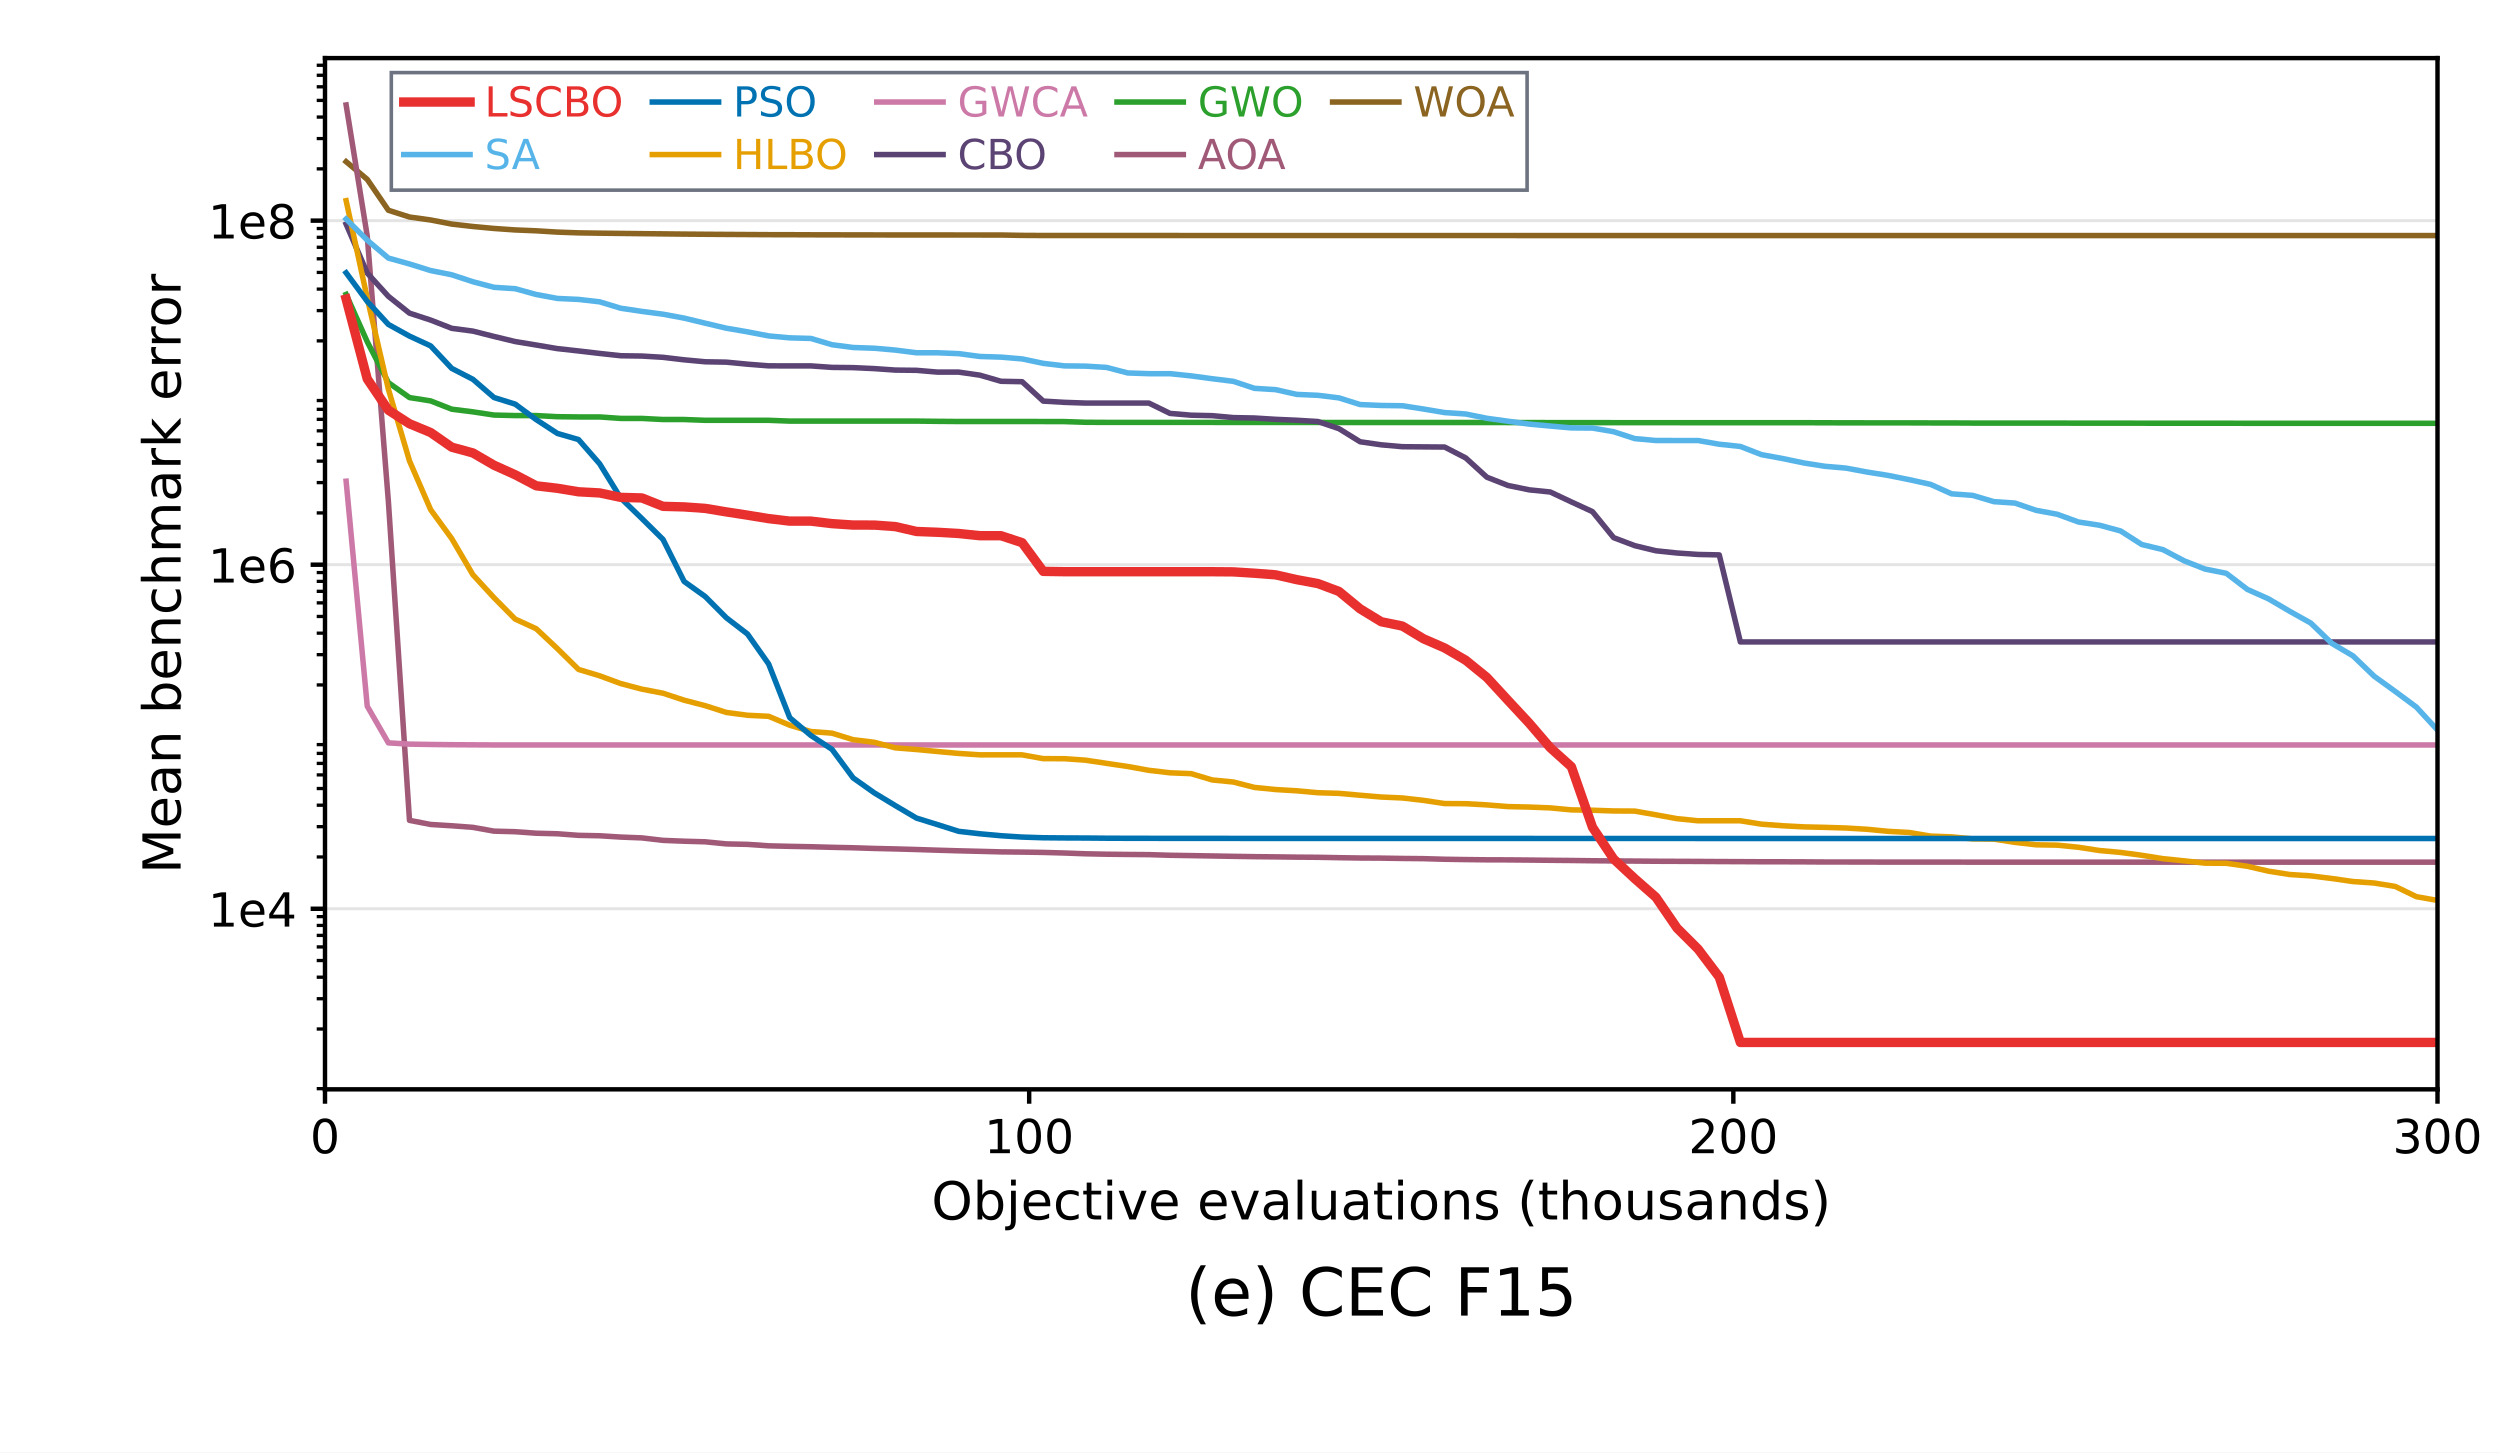
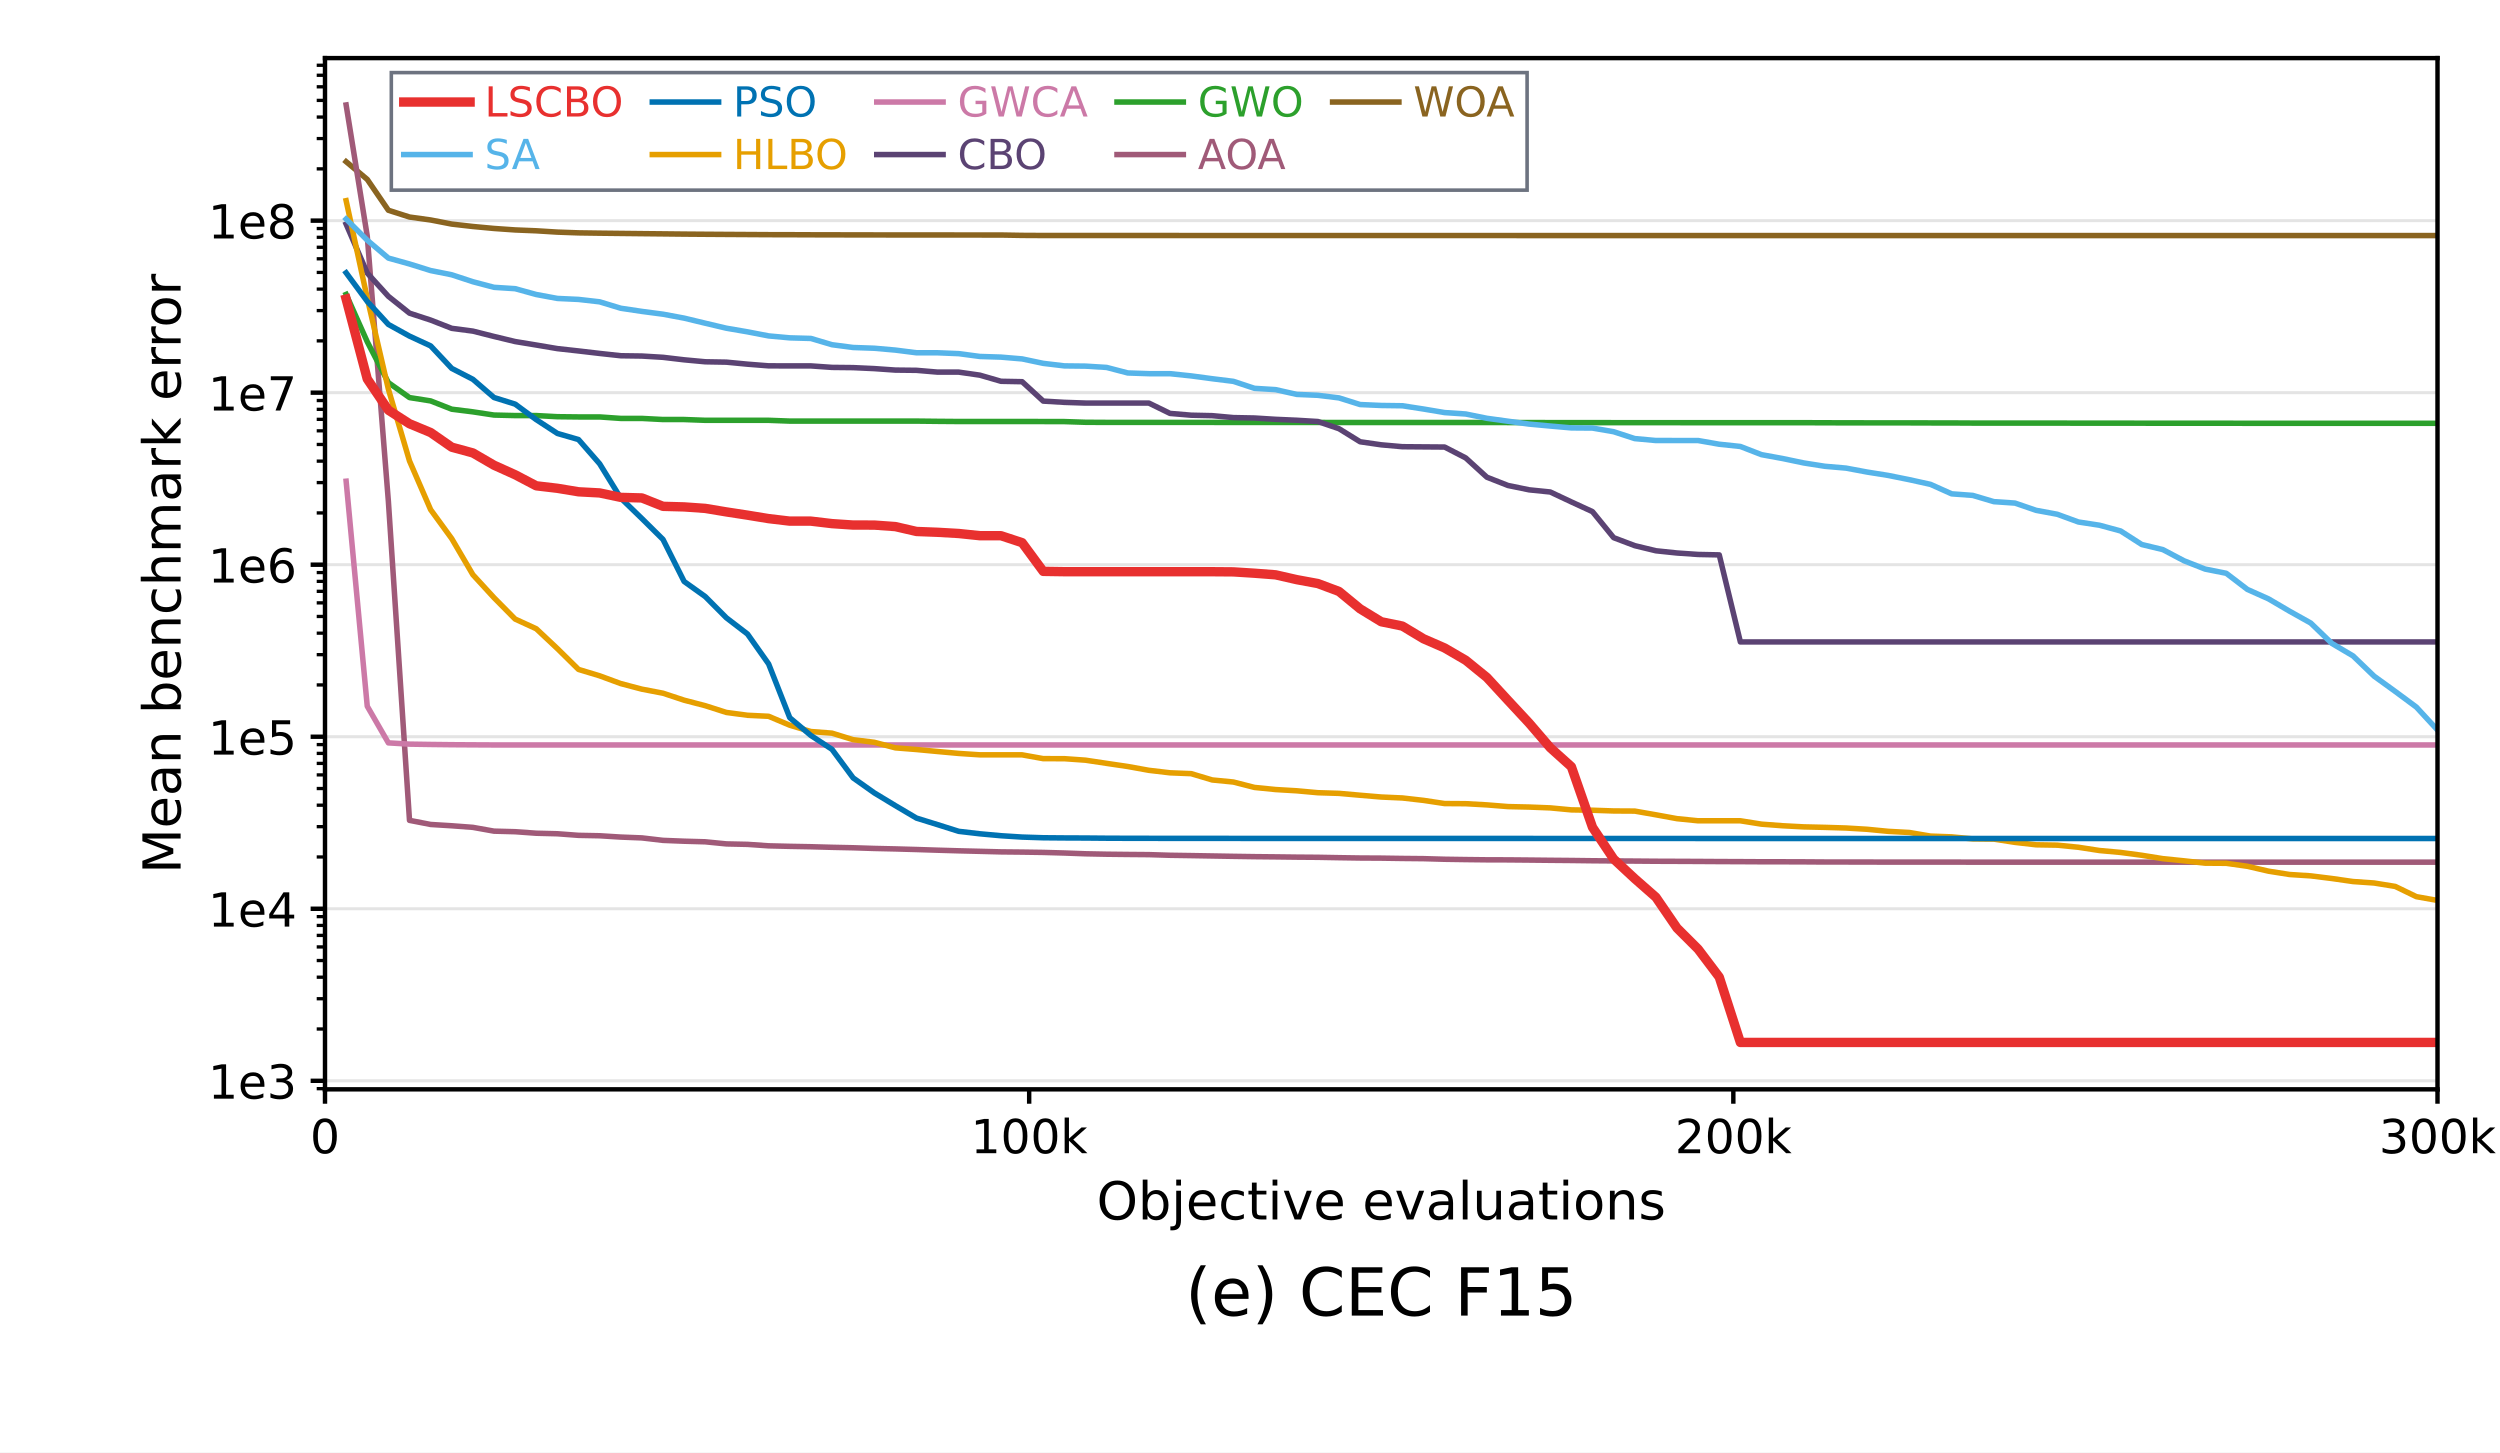
<svg xmlns="http://www.w3.org/2000/svg" xmlns:xlink="http://www.w3.org/1999/xlink" width="452.341pt" height="262.8pt" viewBox="0 0 452.341 262.8" version="1.1">
  <defs>
    <style type="text/css">*{stroke-linejoin: round; stroke-linecap: butt}</style>
  </defs>
  <g id="figure_1">
    <g id="patch_1">
      <path d="M 0 262.8  L 452.341 262.8  L 452.341 0  L 0 0  z " style="fill: #ffffff" />
    </g>
    <g id="axes_1">
      <g id="patch_2">
        <path d="M 58.804 197.1  L 441.033 197.1  L 441.033 10.512  L 58.804 10.512  z " style="fill: #ffffff" />
      </g>
      <g id="matplotlib.axis_1">
        <g id="xtick_1">
          <g id="line2d_1">
            <defs>
              <path id="mbdde898f08" d="M 0 0  L 0 2.6  " style="stroke: #000000; stroke-width: 0.8" />
            </defs>
            <g>
              <use xlink:href="#mbdde898f08" x="58.804" y="197.1" style="stroke: #000000; stroke-width: 0.8" />
            </g>
          </g>
          <g id="text_1">
            <text style="font-size: 8.5px; font-family: 'DejaVu Sans'; text-anchor: middle" x="58.804" y="208.659" transform="rotate(-0 58.80438 208.6587)">0</text>
          </g>
        </g>
        <g id="xtick_2">
          <g id="line2d_2">
            <g>
              <use xlink:href="#mbdde898f08" x="186.214" y="197.1" style="stroke: #000000; stroke-width: 0.8" />
            </g>
          </g>
          <g id="text_2">
-             <text style="font-size: 8.5px; font-family: 'DejaVu Sans'; text-anchor: middle" x="186.214" y="208.659" transform="rotate(-0 186.2139 208.6587)">100</text>
+             <text style="font-size: 8.5px; font-family: 'DejaVu Sans'; text-anchor: middle" x="186.214" y="208.659" transform="rotate(-0 186.2139 208.6587)">100k</text>
          </g>
        </g>
        <g id="xtick_3">
          <g id="line2d_3">
            <g>
              <use xlink:href="#mbdde898f08" x="313.623" y="197.1" style="stroke: #000000; stroke-width: 0.8" />
            </g>
          </g>
          <g id="text_3">
-             <text style="font-size: 8.5px; font-family: 'DejaVu Sans'; text-anchor: middle" x="313.623" y="208.659" transform="rotate(-0 313.6234 208.6587)">200</text>
+             <text style="font-size: 8.5px; font-family: 'DejaVu Sans'; text-anchor: middle" x="313.623" y="208.659" transform="rotate(-0 313.6234 208.6587)">200k</text>
          </g>
        </g>
        <g id="xtick_4">
          <g id="line2d_4">
            <g>
              <use xlink:href="#mbdde898f08" x="441.033" y="197.1" style="stroke: #000000; stroke-width: 0.8" />
            </g>
          </g>
          <g id="text_4">
-             <text style="font-size: 8.5px; font-family: 'DejaVu Sans'; text-anchor: middle" x="441.033" y="208.659" transform="rotate(-0 441.0329 208.6587)">300</text>
+             <text style="font-size: 8.5px; font-family: 'DejaVu Sans'; text-anchor: middle" x="441.033" y="208.659" transform="rotate(-0 441.0329 208.6587)">300k</text>
          </g>
        </g>
        <g id="text_5">
-           <text style="font-size: 9.5px; font-family: 'DejaVu Sans'; text-anchor: middle" x="249.919" y="220.645" transform="rotate(-0 249.9186 220.6449)">Objective evaluations (thousands)</text>
+           <text style="font-size: 9.5px; font-family: 'DejaVu Sans'; text-anchor: middle" x="249.919" y="220.645" transform="rotate(-0 249.9186 220.6449)">Objective evaluations</text>
        </g>
      </g>
      <g id="matplotlib.axis_2">
        <g id="ytick_1">
          <g id="line2d_5">
-             <path d="M 58.804 164.428  L 441.033 164.428  " clip-path="url(#p9ab240a6cf)" style="fill: none; stroke: #e4e4e4; stroke-width: 0.55; stroke-linecap: square" />
+             <path d="M 58.804 195.554  L 441.033 195.554  " clip-path="url(#p9ab240a6cf)" style="fill: none; stroke: #e4e4e4; stroke-width: 0.55; stroke-linecap: square" />
          </g>
          <g id="line2d_6">
            <defs>
              <path id="mfd543a9709" d="M 0 0  L -2.6 0  " style="stroke: #000000; stroke-width: 0.8" />
            </defs>
            <g>
-               <use xlink:href="#mfd543a9709" x="58.804" y="164.428" style="stroke: #000000; stroke-width: 0.8" />
+               <use xlink:href="#mfd543a9709" x="58.804" y="195.554" style="stroke: #000000; stroke-width: 0.8" />
            </g>
          </g>
          <g id="text_6">
-             <text style="font-size: 8.5px; font-family: 'DejaVu Sans'; text-anchor: end" x="53.704" y="167.657" transform="rotate(-0 53.70438 167.6572)">1e4</text>
+             <text style="font-size: 8.5px; font-family: 'DejaVu Sans'; text-anchor: end" x="53.704" y="198.784" transform="rotate(-0 53.70438 198.7837)">1e3</text>
          </g>
        </g>
        <g id="ytick_2">
          <g id="line2d_7">
-             <path d="M 58.804 102.175  L 441.033 102.175  " clip-path="url(#p9ab240a6cf)" style="fill: none; stroke: #e4e4e4; stroke-width: 0.55; stroke-linecap: square" />
+             <path d="M 58.804 164.428  L 441.033 164.428  " clip-path="url(#p9ab240a6cf)" style="fill: none; stroke: #e4e4e4; stroke-width: 0.55; stroke-linecap: square" />
          </g>
          <g id="line2d_8">
            <g>
-               <use xlink:href="#mfd543a9709" x="58.804" y="102.175" style="stroke: #000000; stroke-width: 0.8" />
+               <use xlink:href="#mfd543a9709" x="58.804" y="164.428" style="stroke: #000000; stroke-width: 0.8" />
            </g>
          </g>
          <g id="text_7">
-             <text style="font-size: 8.5px; font-family: 'DejaVu Sans'; text-anchor: end" x="53.704" y="105.404" transform="rotate(-0 53.70438 105.4042)">1e6</text>
+             <text style="font-size: 8.5px; font-family: 'DejaVu Sans'; text-anchor: end" x="53.704" y="167.657" transform="rotate(-0 53.70438 167.6572)">1e4</text>
          </g>
        </g>
        <g id="ytick_3">
          <g id="line2d_9">
-             <path d="M 58.804 39.922  L 441.033 39.922  " clip-path="url(#p9ab240a6cf)" style="fill: none; stroke: #e4e4e4; stroke-width: 0.55; stroke-linecap: square" />
+             <path d="M 58.804 133.301  L 441.033 133.301  " clip-path="url(#p9ab240a6cf)" style="fill: none; stroke: #e4e4e4; stroke-width: 0.55; stroke-linecap: square" />
          </g>
          <g id="line2d_10">
            <g>
-               <use xlink:href="#mfd543a9709" x="58.804" y="39.922" style="stroke: #000000; stroke-width: 0.8" />
+               <use xlink:href="#mfd543a9709" x="58.804" y="133.301" style="stroke: #000000; stroke-width: 0.8" />
            </g>
          </g>
          <g id="text_8">
-             <text style="font-size: 8.5px; font-family: 'DejaVu Sans'; text-anchor: end" x="53.704" y="43.151" transform="rotate(-0 53.70438 43.15123)">1e8</text>
+             <text style="font-size: 8.5px; font-family: 'DejaVu Sans'; text-anchor: end" x="53.704" y="136.531" transform="rotate(-0 53.70438 136.5307)">1e5</text>
          </g>
        </g>
        <g id="ytick_4">
          <g id="line2d_11">
+             <path d="M 58.804 102.175  L 441.033 102.175  " clip-path="url(#p9ab240a6cf)" style="fill: none; stroke: #e4e4e4; stroke-width: 0.55; stroke-linecap: square" />
+           </g>
+           <g id="line2d_12">
+             <g>
+               <use xlink:href="#mfd543a9709" x="58.804" y="102.175" style="stroke: #000000; stroke-width: 0.8" />
+             </g>
+           </g>
+           <g id="text_9">
+             <text style="font-size: 8.5px; font-family: 'DejaVu Sans'; text-anchor: end" x="53.704" y="105.404" transform="rotate(-0 53.70438 105.4042)">1e6</text>
+           </g>
+         </g>
+         <g id="ytick_5">
+           <g id="line2d_13">
+             <path d="M 58.804 71.048  L 441.033 71.048  " clip-path="url(#p9ab240a6cf)" style="fill: none; stroke: #e4e4e4; stroke-width: 0.55; stroke-linecap: square" />
+           </g>
+           <g id="line2d_14">
+             <g>
+               <use xlink:href="#mfd543a9709" x="58.804" y="71.048" style="stroke: #000000; stroke-width: 0.8" />
+             </g>
+           </g>
+           <g id="text_10">
+             <text style="font-size: 8.5px; font-family: 'DejaVu Sans'; text-anchor: end" x="53.704" y="74.278" transform="rotate(-0 53.70438 74.27772)">1e7</text>
+           </g>
+         </g>
+         <g id="ytick_6">
+           <g id="line2d_15">
+             <path d="M 58.804 39.922  L 441.033 39.922  " clip-path="url(#p9ab240a6cf)" style="fill: none; stroke: #e4e4e4; stroke-width: 0.55; stroke-linecap: square" />
+           </g>
+           <g id="line2d_16">
+             <g>
+               <use xlink:href="#mfd543a9709" x="58.804" y="39.922" style="stroke: #000000; stroke-width: 0.8" />
+             </g>
+           </g>
+           <g id="text_11">
+             <text style="font-size: 8.5px; font-family: 'DejaVu Sans'; text-anchor: end" x="53.704" y="43.151" transform="rotate(-0 53.70438 43.15123)">1e8</text>
+           </g>
+         </g>
+         <g id="ytick_7">
+           <g id="line2d_17">
            <defs>
              <path id="mfd4f8b4df8" d="M 0 0  L -1.5 0  " style="stroke: #000000; stroke-width: 0.6" />
            </defs>
            <g>
              <use xlink:href="#mfd4f8b4df8" x="58.804" y="196.979" style="stroke: #000000; stroke-width: 0.6" />
            </g>
          </g>
        </g>
-         <g id="ytick_5">
-           <g id="line2d_12">
+         <g id="ytick_8">
+           <g id="line2d_18">
            <g>
              <use xlink:href="#mfd4f8b4df8" x="58.804" y="186.184" style="stroke: #000000; stroke-width: 0.6" />
            </g>
          </g>
        </g>
-         <g id="ytick_6">
-           <g id="line2d_13">
+         <g id="ytick_9">
+           <g id="line2d_19">
            <g>
              <use xlink:href="#mfd4f8b4df8" x="58.804" y="180.703" style="stroke: #000000; stroke-width: 0.6" />
            </g>
          </g>
        </g>
-         <g id="ytick_7">
-           <g id="line2d_14">
+         <g id="ytick_10">
+           <g id="line2d_20">
            <g>
              <use xlink:href="#mfd4f8b4df8" x="58.804" y="176.814" style="stroke: #000000; stroke-width: 0.6" />
            </g>
          </g>
        </g>
-         <g id="ytick_8">
-           <g id="line2d_15">
+         <g id="ytick_11">
+           <g id="line2d_21">
            <g>
              <use xlink:href="#mfd4f8b4df8" x="58.804" y="173.798" style="stroke: #000000; stroke-width: 0.6" />
            </g>
          </g>
        </g>
-         <g id="ytick_9">
-           <g id="line2d_16">
+         <g id="ytick_12">
+           <g id="line2d_22">
            <g>
              <use xlink:href="#mfd4f8b4df8" x="58.804" y="171.333" style="stroke: #000000; stroke-width: 0.6" />
            </g>
          </g>
        </g>
-         <g id="ytick_10">
-           <g id="line2d_17">
+         <g id="ytick_13">
+           <g id="line2d_23">
            <g>
              <use xlink:href="#mfd4f8b4df8" x="58.804" y="169.249" style="stroke: #000000; stroke-width: 0.6" />
            </g>
          </g>
        </g>
-         <g id="ytick_11">
-           <g id="line2d_18">
+         <g id="ytick_14">
+           <g id="line2d_24">
            <g>
              <use xlink:href="#mfd4f8b4df8" x="58.804" y="167.444" style="stroke: #000000; stroke-width: 0.6" />
            </g>
          </g>
        </g>
-         <g id="ytick_12">
-           <g id="line2d_19">
+         <g id="ytick_15">
+           <g id="line2d_25">
            <g>
              <use xlink:href="#mfd4f8b4df8" x="58.804" y="165.852" style="stroke: #000000; stroke-width: 0.6" />
            </g>
          </g>
        </g>
-         <g id="ytick_13">
-           <g id="line2d_20">
+         <g id="ytick_16">
+           <g id="line2d_26">
            <g>
              <use xlink:href="#mfd4f8b4df8" x="58.804" y="155.058" style="stroke: #000000; stroke-width: 0.6" />
            </g>
          </g>
        </g>
-         <g id="ytick_14">
-           <g id="line2d_21">
+         <g id="ytick_17">
+           <g id="line2d_27">
            <g>
              <use xlink:href="#mfd4f8b4df8" x="58.804" y="149.577" style="stroke: #000000; stroke-width: 0.6" />
            </g>
          </g>
        </g>
-         <g id="ytick_15">
-           <g id="line2d_22">
+         <g id="ytick_18">
+           <g id="line2d_28">
            <g>
              <use xlink:href="#mfd4f8b4df8" x="58.804" y="145.688" style="stroke: #000000; stroke-width: 0.6" />
            </g>
          </g>
        </g>
-         <g id="ytick_16">
-           <g id="line2d_23">
+         <g id="ytick_19">
+           <g id="line2d_29">
            <g>
              <use xlink:href="#mfd4f8b4df8" x="58.804" y="142.671" style="stroke: #000000; stroke-width: 0.6" />
            </g>
          </g>
        </g>
-         <g id="ytick_17">
-           <g id="line2d_24">
+         <g id="ytick_20">
+           <g id="line2d_30">
            <g>
              <use xlink:href="#mfd4f8b4df8" x="58.804" y="140.207" style="stroke: #000000; stroke-width: 0.6" />
            </g>
          </g>
        </g>
-         <g id="ytick_18">
-           <g id="line2d_25">
+         <g id="ytick_21">
+           <g id="line2d_31">
            <g>
              <use xlink:href="#mfd4f8b4df8" x="58.804" y="138.123" style="stroke: #000000; stroke-width: 0.6" />
            </g>
          </g>
        </g>
-         <g id="ytick_19">
-           <g id="line2d_26">
+         <g id="ytick_22">
+           <g id="line2d_32">
            <g>
              <use xlink:href="#mfd4f8b4df8" x="58.804" y="136.318" style="stroke: #000000; stroke-width: 0.6" />
            </g>
          </g>
        </g>
-         <g id="ytick_20">
-           <g id="line2d_27">
+         <g id="ytick_23">
+           <g id="line2d_33">
            <g>
              <use xlink:href="#mfd4f8b4df8" x="58.804" y="134.726" style="stroke: #000000; stroke-width: 0.6" />
            </g>
          </g>
        </g>
-         <g id="ytick_21">
-           <g id="line2d_28">
+         <g id="ytick_24">
+           <g id="line2d_34">
            <g>
              <use xlink:href="#mfd4f8b4df8" x="58.804" y="123.931" style="stroke: #000000; stroke-width: 0.6" />
            </g>
          </g>
        </g>
-         <g id="ytick_22">
-           <g id="line2d_29">
+         <g id="ytick_25">
+           <g id="line2d_35">
            <g>
              <use xlink:href="#mfd4f8b4df8" x="58.804" y="118.45" style="stroke: #000000; stroke-width: 0.6" />
            </g>
          </g>
        </g>
-         <g id="ytick_23">
-           <g id="line2d_30">
+         <g id="ytick_26">
+           <g id="line2d_36">
            <g>
              <use xlink:href="#mfd4f8b4df8" x="58.804" y="114.561" style="stroke: #000000; stroke-width: 0.6" />
            </g>
          </g>
        </g>
-         <g id="ytick_24">
-           <g id="line2d_31">
+         <g id="ytick_27">
+           <g id="line2d_37">
            <g>
              <use xlink:href="#mfd4f8b4df8" x="58.804" y="111.545" style="stroke: #000000; stroke-width: 0.6" />
            </g>
          </g>
        </g>
-         <g id="ytick_25">
-           <g id="line2d_32">
+         <g id="ytick_28">
+           <g id="line2d_38">
            <g>
              <use xlink:href="#mfd4f8b4df8" x="58.804" y="109.08" style="stroke: #000000; stroke-width: 0.6" />
            </g>
          </g>
        </g>
-         <g id="ytick_26">
-           <g id="line2d_33">
+         <g id="ytick_29">
+           <g id="line2d_39">
            <g>
              <use xlink:href="#mfd4f8b4df8" x="58.804" y="106.996" style="stroke: #000000; stroke-width: 0.6" />
            </g>
          </g>
        </g>
-         <g id="ytick_27">
-           <g id="line2d_34">
+         <g id="ytick_30">
+           <g id="line2d_40">
            <g>
              <use xlink:href="#mfd4f8b4df8" x="58.804" y="105.191" style="stroke: #000000; stroke-width: 0.6" />
            </g>
          </g>
        </g>
-         <g id="ytick_28">
-           <g id="line2d_35">
+         <g id="ytick_31">
+           <g id="line2d_41">
            <g>
              <use xlink:href="#mfd4f8b4df8" x="58.804" y="103.599" style="stroke: #000000; stroke-width: 0.6" />
            </g>
          </g>
        </g>
-         <g id="ytick_29">
-           <g id="line2d_36">
+         <g id="ytick_32">
+           <g id="line2d_42">
            <g>
              <use xlink:href="#mfd4f8b4df8" x="58.804" y="92.805" style="stroke: #000000; stroke-width: 0.6" />
            </g>
          </g>
        </g>
-         <g id="ytick_30">
-           <g id="line2d_37">
+         <g id="ytick_33">
+           <g id="line2d_43">
            <g>
              <use xlink:href="#mfd4f8b4df8" x="58.804" y="87.324" style="stroke: #000000; stroke-width: 0.6" />
            </g>
          </g>
        </g>
-         <g id="ytick_31">
-           <g id="line2d_38">
+         <g id="ytick_34">
+           <g id="line2d_44">
            <g>
              <use xlink:href="#mfd4f8b4df8" x="58.804" y="83.435" style="stroke: #000000; stroke-width: 0.6" />
            </g>
          </g>
        </g>
-         <g id="ytick_32">
-           <g id="line2d_39">
+         <g id="ytick_35">
+           <g id="line2d_45">
            <g>
              <use xlink:href="#mfd4f8b4df8" x="58.804" y="80.418" style="stroke: #000000; stroke-width: 0.6" />
            </g>
          </g>
        </g>
-         <g id="ytick_33">
-           <g id="line2d_40">
+         <g id="ytick_36">
+           <g id="line2d_46">
            <g>
              <use xlink:href="#mfd4f8b4df8" x="58.804" y="77.954" style="stroke: #000000; stroke-width: 0.6" />
            </g>
          </g>
        </g>
-         <g id="ytick_34">
-           <g id="line2d_41">
+         <g id="ytick_37">
+           <g id="line2d_47">
            <g>
              <use xlink:href="#mfd4f8b4df8" x="58.804" y="75.87" style="stroke: #000000; stroke-width: 0.6" />
            </g>
          </g>
        </g>
-         <g id="ytick_35">
-           <g id="line2d_42">
+         <g id="ytick_38">
+           <g id="line2d_48">
            <g>
              <use xlink:href="#mfd4f8b4df8" x="58.804" y="74.065" style="stroke: #000000; stroke-width: 0.6" />
            </g>
          </g>
        </g>
-         <g id="ytick_36">
-           <g id="line2d_43">
+         <g id="ytick_39">
+           <g id="line2d_49">
            <g>
              <use xlink:href="#mfd4f8b4df8" x="58.804" y="72.473" style="stroke: #000000; stroke-width: 0.6" />
            </g>
          </g>
        </g>
-         <g id="ytick_37">
-           <g id="line2d_44">
+         <g id="ytick_40">
+           <g id="line2d_50">
            <g>
              <use xlink:href="#mfd4f8b4df8" x="58.804" y="61.678" style="stroke: #000000; stroke-width: 0.6" />
            </g>
          </g>
        </g>
-         <g id="ytick_38">
-           <g id="line2d_45">
+         <g id="ytick_41">
+           <g id="line2d_51">
            <g>
              <use xlink:href="#mfd4f8b4df8" x="58.804" y="56.197" style="stroke: #000000; stroke-width: 0.6" />
            </g>
          </g>
        </g>
-         <g id="ytick_39">
-           <g id="line2d_46">
+         <g id="ytick_42">
+           <g id="line2d_52">
            <g>
              <use xlink:href="#mfd4f8b4df8" x="58.804" y="52.308" style="stroke: #000000; stroke-width: 0.6" />
            </g>
          </g>
        </g>
-         <g id="ytick_40">
-           <g id="line2d_47">
+         <g id="ytick_43">
+           <g id="line2d_53">
            <g>
              <use xlink:href="#mfd4f8b4df8" x="58.804" y="49.292" style="stroke: #000000; stroke-width: 0.6" />
            </g>
          </g>
        </g>
-         <g id="ytick_41">
-           <g id="line2d_48">
+         <g id="ytick_44">
+           <g id="line2d_54">
            <g>
              <use xlink:href="#mfd4f8b4df8" x="58.804" y="46.827" style="stroke: #000000; stroke-width: 0.6" />
            </g>
          </g>
        </g>
-         <g id="ytick_42">
-           <g id="line2d_49">
+         <g id="ytick_45">
+           <g id="line2d_55">
            <g>
              <use xlink:href="#mfd4f8b4df8" x="58.804" y="44.743" style="stroke: #000000; stroke-width: 0.6" />
            </g>
          </g>
        </g>
-         <g id="ytick_43">
-           <g id="line2d_50">
+         <g id="ytick_46">
+           <g id="line2d_56">
            <g>
              <use xlink:href="#mfd4f8b4df8" x="58.804" y="42.938" style="stroke: #000000; stroke-width: 0.6" />
            </g>
          </g>
        </g>
-         <g id="ytick_44">
-           <g id="line2d_51">
+         <g id="ytick_47">
+           <g id="line2d_57">
            <g>
              <use xlink:href="#mfd4f8b4df8" x="58.804" y="41.346" style="stroke: #000000; stroke-width: 0.6" />
            </g>
          </g>
        </g>
-         <g id="ytick_45">
-           <g id="line2d_52">
+         <g id="ytick_48">
+           <g id="line2d_58">
            <g>
              <use xlink:href="#mfd4f8b4df8" x="58.804" y="30.552" style="stroke: #000000; stroke-width: 0.6" />
            </g>
          </g>
        </g>
-         <g id="ytick_46">
-           <g id="line2d_53">
+         <g id="ytick_49">
+           <g id="line2d_59">
            <g>
              <use xlink:href="#mfd4f8b4df8" x="58.804" y="25.071" style="stroke: #000000; stroke-width: 0.6" />
            </g>
          </g>
        </g>
-         <g id="ytick_47">
-           <g id="line2d_54">
+         <g id="ytick_50">
+           <g id="line2d_60">
            <g>
              <use xlink:href="#mfd4f8b4df8" x="58.804" y="21.182" style="stroke: #000000; stroke-width: 0.6" />
            </g>
          </g>
        </g>
-         <g id="ytick_48">
-           <g id="line2d_55">
+         <g id="ytick_51">
+           <g id="line2d_61">
            <g>
              <use xlink:href="#mfd4f8b4df8" x="58.804" y="18.165" style="stroke: #000000; stroke-width: 0.6" />
            </g>
          </g>
        </g>
-         <g id="ytick_49">
-           <g id="line2d_56">
+         <g id="ytick_52">
+           <g id="line2d_62">
            <g>
              <use xlink:href="#mfd4f8b4df8" x="58.804" y="15.701" style="stroke: #000000; stroke-width: 0.6" />
            </g>
          </g>
        </g>
-         <g id="ytick_50">
-           <g id="line2d_57">
+         <g id="ytick_53">
+           <g id="line2d_63">
            <g>
              <use xlink:href="#mfd4f8b4df8" x="58.804" y="13.617" style="stroke: #000000; stroke-width: 0.6" />
            </g>
          </g>
        </g>
-         <g id="ytick_51">
-           <g id="line2d_58">
+         <g id="ytick_54">
+           <g id="line2d_64">
            <g>
              <use xlink:href="#mfd4f8b4df8" x="58.804" y="11.812" style="stroke: #000000; stroke-width: 0.6" />
            </g>
          </g>
        </g>
-         <g id="text_9">
+         <g id="text_12">
          <text style="font-size: 9.5px; font-family: 'DejaVu Sans'; text-anchor: middle" x="32.682" y="103.806" transform="rotate(-90 32.68227 103.806)">Mean benchmark error</text>
        </g>
      </g>
      <g id="curve_Fig3_F15_0_WOA">
        <path d="M 62.627 29.255  L 66.449 32.459  L 70.271 38.043  L 74.094 39.27  L 77.916 39.801  L 81.738 40.545  L 85.56 40.98  L 89.383 41.337  L 93.205 41.604  L 97.027 41.76  L 100.85 41.997  L 104.672 42.133  L 108.494 42.189  L 112.316 42.234  L 116.139 42.276  L 119.961 42.316  L 123.783 42.358  L 127.606 42.388  L 131.428 42.414  L 135.25 42.437  L 139.072 42.459  L 142.895 42.467  L 146.717 42.483  L 150.539 42.491  L 154.362 42.501  L 158.184 42.507  L 162.006 42.51  L 165.828 42.514  L 169.651 42.516  L 173.473 42.52  L 177.295 42.521  L 181.118 42.523  L 184.94 42.59  L 188.762 42.611  L 192.584 42.613  L 196.407 42.613  L 200.229 42.614  L 204.051 42.614  L 207.873 42.615  L 211.696 42.615  L 215.518 42.617  L 219.34 42.617  L 223.163 42.617  L 226.985 42.617  L 230.807 42.617  L 234.629 42.617  L 238.452 42.617  L 242.274 42.617  L 246.096 42.617  L 249.919 42.617  L 253.741 42.617  L 257.563 42.617  L 261.385 42.617  L 265.208 42.617  L 269.03 42.617  L 272.852 42.617  L 276.675 42.618  L 280.497 42.618  L 284.319 42.618  L 288.141 42.618  L 291.964 42.618  L 295.786 42.618  L 299.608 42.618  L 303.431 42.618  L 307.253 42.618  L 311.075 42.618  L 314.897 42.618  L 318.72 42.618  L 322.542 42.618  L 326.364 42.618  L 330.187 42.618  L 334.009 42.618  L 337.831 42.618  L 341.653 42.618  L 345.476 42.618  L 349.298 42.618  L 353.12 42.618  L 356.943 42.618  L 360.765 42.618  L 364.587 42.618  L 368.409 42.618  L 372.232 42.618  L 376.054 42.618  L 379.876 42.618  L 383.699 42.618  L 387.521 42.618  L 391.343 42.618  L 395.165 42.618  L 398.988 42.618  L 402.81 42.618  L 406.632 42.618  L 410.455 42.618  L 414.277 42.618  L 418.099 42.618  L 421.921 42.618  L 425.744 42.618  L 429.566 42.618  L 433.388 42.618  L 437.211 42.618  L 441.033 42.618  " clip-path="url(#p9ab240a6cf)" style="fill: none; stroke: #8a6420; stroke-linecap: square" />
      </g>
      <g id="curve_Fig3_F15_0_AOA">
        <path d="M 62.627 18.993  L 66.449 42.718  L 70.271 90.71  L 74.094 148.432  L 77.916 149.176  L 81.738 149.412  L 85.56 149.7  L 89.383 150.385  L 93.205 150.486  L 97.027 150.762  L 100.85 150.858  L 104.672 151.144  L 108.494 151.22  L 112.316 151.458  L 116.139 151.607  L 119.961 152.053  L 123.783 152.206  L 127.606 152.313  L 131.428 152.693  L 135.25 152.777  L 139.072 153.041  L 142.895 153.134  L 146.717 153.206  L 150.539 153.31  L 154.362 153.392  L 158.184 153.514  L 162.006 153.601  L 165.828 153.709  L 169.651 153.831  L 173.473 153.942  L 177.295 154.036  L 181.118 154.135  L 184.94 154.175  L 188.762 154.233  L 192.584 154.34  L 196.407 154.481  L 200.229 154.558  L 204.051 154.602  L 207.873 154.634  L 211.696 154.75  L 215.518 154.809  L 219.34 154.875  L 223.163 154.942  L 226.985 155  L 230.807 155.039  L 234.629 155.087  L 238.452 155.116  L 242.274 155.186  L 246.096 155.245  L 249.919 155.267  L 253.741 155.325  L 257.563 155.362  L 261.385 155.47  L 265.208 155.528  L 269.03 155.572  L 272.852 155.583  L 276.675 155.618  L 280.497 155.659  L 284.319 155.693  L 288.141 155.742  L 291.964 155.773  L 295.786 155.8  L 299.608 155.832  L 303.431 155.847  L 307.253 155.864  L 311.075 155.888  L 314.897 155.903  L 318.72 155.924  L 322.542 155.928  L 326.364 155.94  L 330.187 155.967  L 334.009 155.967  L 337.831 155.975  L 341.653 155.986  L 345.476 155.986  L 349.298 155.987  L 353.12 155.987  L 356.943 155.995  L 360.765 155.995  L 364.587 155.995  L 368.409 155.995  L 372.232 155.995  L 376.054 155.995  L 379.876 155.995  L 383.699 155.995  L 387.521 155.995  L 391.343 155.995  L 395.165 155.995  L 398.988 155.995  L 402.81 155.995  L 406.632 155.995  L 410.455 156  L 414.277 156  L 418.099 156  L 421.921 156  L 425.744 156  L 429.566 156  L 433.388 156  L 437.211 156  L 441.033 156  " clip-path="url(#p9ab240a6cf)" style="fill: none; stroke: #a05a78; stroke-linecap: square" />
      </g>
      <g id="curve_Fig3_F15_0_GWO">
        <path d="M 62.627 53.269  L 66.449 61.839  L 70.271 69.228  L 74.094 71.937  L 77.916 72.54  L 81.738 74.039  L 85.56 74.518  L 89.383 75.098  L 93.205 75.192  L 97.027 75.192  L 100.85 75.396  L 104.672 75.44  L 108.494 75.44  L 112.316 75.707  L 116.139 75.707  L 119.961 75.907  L 123.783 75.907  L 127.606 76.049  L 131.428 76.049  L 135.25 76.049  L 139.072 76.049  L 142.895 76.192  L 146.717 76.192  L 150.539 76.192  L 154.362 76.192  L 158.184 76.192  L 162.006 76.192  L 165.828 76.192  L 169.651 76.235  L 173.473 76.266  L 177.295 76.266  L 181.118 76.266  L 184.94 76.266  L 188.762 76.271  L 192.584 76.281  L 196.407 76.406  L 200.229 76.428  L 204.051 76.428  L 207.873 76.428  L 211.696 76.428  L 215.518 76.428  L 219.34 76.428  L 223.163 76.433  L 226.985 76.433  L 230.807 76.433  L 234.629 76.433  L 238.452 76.433  L 242.274 76.45  L 246.096 76.45  L 249.919 76.45  L 253.741 76.45  L 257.563 76.45  L 261.385 76.45  L 265.208 76.45  L 269.03 76.45  L 272.852 76.453  L 276.675 76.453  L 280.497 76.466  L 284.319 76.466  L 288.141 76.467  L 291.964 76.476  L 295.786 76.476  L 299.608 76.476  L 303.431 76.476  L 307.253 76.48  L 311.075 76.48  L 314.897 76.481  L 318.72 76.481  L 322.542 76.481  L 326.364 76.481  L 330.187 76.496  L 334.009 76.506  L 337.831 76.512  L 341.653 76.512  L 345.476 76.512  L 349.298 76.525  L 353.12 76.528  L 356.943 76.55  L 360.765 76.55  L 364.587 76.554  L 368.409 76.554  L 372.232 76.554  L 376.054 76.566  L 379.876 76.566  L 383.699 76.57  L 387.521 76.572  L 391.343 76.578  L 395.165 76.581  L 398.988 76.582  L 402.81 76.582  L 406.632 76.586  L 410.455 76.586  L 414.277 76.588  L 418.099 76.589  L 421.921 76.589  L 425.744 76.589  L 429.566 76.589  L 433.388 76.59  L 437.211 76.59  L 441.033 76.591  " clip-path="url(#p9ab240a6cf)" style="fill: none; stroke: #2ca02c; stroke-linecap: square" />
      </g>
      <g id="curve_Fig3_F15_0_CBO">
        <path d="M 62.627 40.554  L 66.449 49.408  L 70.271 53.617  L 74.094 56.665  L 77.916 57.913  L 81.738 59.407  L 85.56 59.911  L 89.383 60.877  L 93.205 61.798  L 97.027 62.429  L 100.85 63.077  L 104.672 63.5  L 108.494 63.948  L 112.316 64.367  L 116.139 64.421  L 119.961 64.652  L 123.783 65.104  L 127.606 65.459  L 131.428 65.527  L 135.25 65.893  L 139.072 66.194  L 142.895 66.206  L 146.717 66.206  L 150.539 66.474  L 154.362 66.516  L 158.184 66.694  L 162.006 66.962  L 165.828 67.006  L 169.651 67.33  L 173.473 67.33  L 177.295 67.881  L 181.118 68.99  L 184.94 69.063  L 188.762 72.573  L 192.584 72.799  L 196.407 72.93  L 200.229 72.93  L 204.051 72.93  L 207.873 72.93  L 211.696 74.802  L 215.518 75.124  L 219.34 75.21  L 223.163 75.558  L 226.985 75.633  L 230.807 75.872  L 234.629 76.039  L 238.452 76.269  L 242.274 77.569  L 246.096 79.932  L 249.919 80.484  L 253.741 80.825  L 257.563 80.857  L 261.385 80.887  L 265.208 82.862  L 269.03 86.344  L 272.852 87.842  L 276.675 88.629  L 280.497 89.019  L 284.319 90.818  L 288.141 92.578  L 291.964 97.283  L 295.786 98.73  L 299.608 99.656  L 303.431 100.057  L 307.253 100.321  L 311.075 100.4  L 314.897 116.15  L 318.72 116.15  L 322.542 116.15  L 326.364 116.15  L 330.187 116.15  L 334.009 116.15  L 337.831 116.15  L 341.653 116.15  L 345.476 116.15  L 349.298 116.15  L 353.12 116.15  L 356.943 116.15  L 360.765 116.15  L 364.587 116.15  L 368.409 116.15  L 372.232 116.15  L 376.054 116.15  L 379.876 116.15  L 383.699 116.15  L 387.521 116.15  L 391.343 116.15  L 395.165 116.15  L 398.988 116.15  L 402.81 116.15  L 406.632 116.15  L 410.455 116.15  L 414.277 116.15  L 418.099 116.15  L 421.921 116.15  L 425.744 116.15  L 429.566 116.15  L 433.388 116.15  L 437.211 116.15  L 441.033 116.15  " clip-path="url(#p9ab240a6cf)" style="fill: none; stroke: #5b4373; stroke-linecap: square" />
      </g>
      <g id="curve_Fig3_F15_0_GWCA">
        <path d="M 62.627 87.07  L 66.449 127.782  L 70.271 134.413  L 74.094 134.639  L 77.916 134.7  L 81.738 134.745  L 85.56 134.769  L 89.383 134.789  L 93.205 134.79  L 97.027 134.79  L 100.85 134.79  L 104.672 134.79  L 108.494 134.79  L 112.316 134.79  L 116.139 134.79  L 119.961 134.79  L 123.783 134.79  L 127.606 134.79  L 131.428 134.79  L 135.25 134.79  L 139.072 134.79  L 142.895 134.79  L 146.717 134.79  L 150.539 134.79  L 154.362 134.79  L 158.184 134.79  L 162.006 134.79  L 165.828 134.79  L 169.651 134.79  L 173.473 134.79  L 177.295 134.79  L 181.118 134.79  L 184.94 134.79  L 188.762 134.79  L 192.584 134.79  L 196.407 134.79  L 200.229 134.79  L 204.051 134.79  L 207.873 134.79  L 211.696 134.79  L 215.518 134.79  L 219.34 134.79  L 223.163 134.79  L 226.985 134.79  L 230.807 134.79  L 234.629 134.79  L 238.452 134.79  L 242.274 134.79  L 246.096 134.79  L 249.919 134.79  L 253.741 134.79  L 257.563 134.79  L 261.385 134.79  L 265.208 134.79  L 269.03 134.79  L 272.852 134.79  L 276.675 134.79  L 280.497 134.79  L 284.319 134.79  L 288.141 134.79  L 291.964 134.79  L 295.786 134.79  L 299.608 134.79  L 303.431 134.79  L 307.253 134.79  L 311.075 134.79  L 314.897 134.79  L 318.72 134.79  L 322.542 134.79  L 326.364 134.79  L 330.187 134.79  L 334.009 134.79  L 337.831 134.79  L 341.653 134.79  L 345.476 134.79  L 349.298 134.79  L 353.12 134.79  L 356.943 134.79  L 360.765 134.79  L 364.587 134.79  L 368.409 134.79  L 372.232 134.79  L 376.054 134.79  L 379.876 134.79  L 383.699 134.79  L 387.521 134.79  L 391.343 134.79  L 395.165 134.79  L 398.988 134.79  L 402.81 134.79  L 406.632 134.79  L 410.455 134.79  L 414.277 134.79  L 418.099 134.79  L 421.921 134.79  L 425.744 134.79  L 429.566 134.79  L 433.388 134.79  L 437.211 134.79  L 441.033 134.79  " clip-path="url(#p9ab240a6cf)" style="fill: none; stroke: #cc79a7; stroke-linecap: square" />
      </g>
      <g id="curve_Fig3_F15_0_HLBO">
        <path d="M 62.627 36.31  L 66.449 53.949  L 70.271 70.411  L 74.094 83.405  L 77.916 92.215  L 81.738 97.462  L 85.56 103.985  L 89.383 108.147  L 93.205 112.012  L 97.027 113.765  L 100.85 117.358  L 104.672 121.123  L 108.494 122.278  L 112.316 123.687  L 116.139 124.695  L 119.961 125.427  L 123.783 126.691  L 127.606 127.687  L 131.428 128.907  L 135.25 129.419  L 139.072 129.604  L 142.895 131.22  L 146.717 132.361  L 150.539 132.654  L 154.362 133.838  L 158.184 134.308  L 162.006 135.313  L 165.828 135.616  L 169.651 135.976  L 173.473 136.323  L 177.295 136.576  L 181.118 136.577  L 184.94 136.581  L 188.762 137.267  L 192.584 137.274  L 196.407 137.545  L 200.229 138.121  L 204.051 138.687  L 207.873 139.378  L 211.696 139.829  L 215.518 139.982  L 219.34 141.125  L 223.163 141.497  L 226.985 142.475  L 230.807 142.857  L 234.629 143.084  L 238.452 143.431  L 242.274 143.548  L 246.096 143.888  L 249.919 144.211  L 253.741 144.382  L 257.563 144.818  L 261.385 145.393  L 265.208 145.419  L 269.03 145.634  L 272.852 145.941  L 276.675 146.027  L 280.497 146.176  L 284.319 146.536  L 288.141 146.6  L 291.964 146.732  L 295.786 146.756  L 299.608 147.427  L 303.431 148.127  L 307.253 148.511  L 311.075 148.511  L 314.897 148.511  L 318.72 149.12  L 322.542 149.409  L 326.364 149.611  L 330.187 149.701  L 334.009 149.818  L 337.831 150.047  L 341.653 150.421  L 345.476 150.628  L 349.298 151.28  L 353.12 151.419  L 356.943 151.782  L 360.765 151.826  L 364.587 152.417  L 368.409 152.854  L 372.232 152.92  L 376.054 153.3  L 379.876 153.891  L 383.699 154.239  L 387.521 154.749  L 391.343 155.364  L 395.165 155.755  L 398.988 156.176  L 402.81 156.203  L 406.632 156.744  L 410.455 157.627  L 414.277 158.23  L 418.099 158.478  L 421.921 158.954  L 425.744 159.504  L 429.566 159.768  L 433.388 160.388  L 437.211 162.24  L 441.033 162.923  " clip-path="url(#p9ab240a6cf)" style="fill: none; stroke: #e69f00; stroke-linecap: square" />
      </g>
      <g id="curve_Fig3_F15_0_PSO">
        <path d="M 62.627 49.359  L 66.449 54.534  L 70.271 58.705  L 74.094 60.817  L 77.916 62.584  L 81.738 66.661  L 85.56 68.629  L 89.383 71.926  L 93.205 73.119  L 97.027 75.932  L 100.85 78.423  L 104.672 79.529  L 108.494 83.911  L 112.316 90.124  L 116.139 93.822  L 119.961 97.603  L 123.783 105.212  L 127.606 107.945  L 131.428 111.786  L 135.25 114.718  L 139.072 120.129  L 142.895 129.861  L 146.717 133.076  L 150.539 135.585  L 154.362 140.751  L 158.184 143.456  L 162.006 145.772  L 165.828 148.026  L 169.651 149.212  L 173.473 150.419  L 177.295 150.864  L 181.118 151.215  L 184.94 151.458  L 188.762 151.58  L 192.584 151.613  L 196.407 151.629  L 200.229 151.663  L 204.051 151.678  L 207.873 151.684  L 211.696 151.688  L 215.518 151.691  L 219.34 151.694  L 223.163 151.697  L 226.985 151.7  L 230.807 151.701  L 234.629 151.702  L 238.452 151.703  L 242.274 151.703  L 246.096 151.704  L 249.919 151.704  L 253.741 151.706  L 257.563 151.706  L 261.385 151.706  L 265.208 151.706  L 269.03 151.707  L 272.852 151.707  L 276.675 151.708  L 280.497 151.709  L 284.319 151.709  L 288.141 151.709  L 291.964 151.709  L 295.786 151.709  L 299.608 151.709  L 303.431 151.709  L 307.253 151.71  L 311.075 151.71  L 314.897 151.71  L 318.72 151.71  L 322.542 151.71  L 326.364 151.71  L 330.187 151.71  L 334.009 151.71  L 337.831 151.71  L 341.653 151.71  L 345.476 151.71  L 349.298 151.71  L 353.12 151.71  L 356.943 151.71  L 360.765 151.71  L 364.587 151.71  L 368.409 151.71  L 372.232 151.71  L 376.054 151.71  L 379.876 151.71  L 383.699 151.71  L 387.521 151.71  L 391.343 151.71  L 395.165 151.71  L 398.988 151.71  L 402.81 151.71  L 406.632 151.711  L 410.455 151.711  L 414.277 151.711  L 418.099 151.711  L 421.921 151.711  L 425.744 151.711  L 429.566 151.711  L 433.388 151.711  L 437.211 151.711  L 441.033 151.711  " clip-path="url(#p9ab240a6cf)" style="fill: none; stroke: #0072b2; stroke-linecap: square" />
      </g>
      <g id="curve_Fig3_F15_0_SA">
        <path d="M 62.627 39.631  L 66.449 43.466  L 70.271 46.698  L 74.094 47.762  L 77.916 48.955  L 81.738 49.72  L 85.56 50.977  L 89.383 51.987  L 93.205 52.233  L 97.027 53.288  L 100.85 53.998  L 104.672 54.175  L 108.494 54.611  L 112.316 55.773  L 116.139 56.345  L 119.961 56.849  L 123.783 57.561  L 127.606 58.482  L 131.428 59.385  L 135.25 60.041  L 139.072 60.779  L 142.895 61.129  L 146.717 61.237  L 150.539 62.373  L 154.362 62.874  L 158.184 63.009  L 162.006 63.345  L 165.828 63.831  L 169.651 63.831  L 173.473 63.987  L 177.295 64.497  L 181.118 64.617  L 184.94 64.94  L 188.762 65.745  L 192.584 66.202  L 196.407 66.247  L 200.229 66.483  L 204.051 67.482  L 207.873 67.611  L 211.696 67.615  L 215.518 68.014  L 219.34 68.527  L 223.163 69  L 226.985 70.265  L 230.807 70.501  L 234.629 71.361  L 238.452 71.525  L 242.274 71.994  L 246.096 73.198  L 249.919 73.364  L 253.741 73.417  L 257.563 74.007  L 261.385 74.651  L 265.208 74.908  L 269.03 75.686  L 272.852 76.214  L 276.675 76.734  L 280.497 77.086  L 284.319 77.423  L 288.141 77.454  L 291.964 78.112  L 295.786 79.358  L 299.608 79.706  L 303.431 79.708  L 307.253 79.708  L 311.075 80.379  L 314.897 80.783  L 318.72 82.265  L 322.542 82.965  L 326.364 83.765  L 330.187 84.368  L 334.009 84.698  L 337.831 85.413  L 341.653 86.024  L 345.476 86.796  L 349.298 87.639  L 353.12 89.353  L 356.943 89.636  L 360.765 90.769  L 364.587 91.027  L 368.409 92.339  L 372.232 93.048  L 376.054 94.447  L 379.876 95.033  L 383.699 96.071  L 387.521 98.523  L 391.343 99.446  L 395.165 101.464  L 398.988 102.969  L 402.81 103.729  L 406.632 106.647  L 410.455 108.357  L 414.277 110.596  L 418.099 112.734  L 421.921 116.42  L 425.744 118.674  L 429.566 122.349  L 433.388 125.112  L 437.211 127.942  L 441.033 132.087  " clip-path="url(#p9ab240a6cf)" style="fill: none; stroke: #56b4e9; stroke-linecap: square" />
      </g>
      <g id="curve_Fig3_F15_0_LSCBO">
        <path d="M 62.627 54.107  L 66.449 68.565  L 70.271 74.216  L 74.094 76.673  L 77.916 78.26  L 81.738 80.913  L 85.56 81.952  L 89.383 84.172  L 93.205 85.897  L 97.027 87.9  L 100.85 88.349  L 104.672 88.983  L 108.494 89.189  L 112.316 89.993  L 116.139 90.095  L 119.961 91.614  L 123.783 91.717  L 127.606 91.988  L 131.428 92.624  L 135.25 93.211  L 139.072 93.838  L 142.895 94.291  L 146.717 94.291  L 150.539 94.743  L 154.362 95  L 158.184 95.005  L 162.006 95.281  L 165.828 96.162  L 169.651 96.31  L 173.473 96.529  L 177.295 96.928  L 181.118 96.931  L 184.94 98.19  L 188.762 103.382  L 192.584 103.44  L 196.407 103.44  L 200.229 103.44  L 204.051 103.44  L 207.873 103.44  L 211.696 103.443  L 215.518 103.443  L 219.34 103.443  L 223.163 103.473  L 226.985 103.716  L 230.807 104.009  L 234.629 104.88  L 238.452 105.585  L 242.274 107.016  L 246.096 110.163  L 249.919 112.497  L 253.741 113.279  L 257.563 115.577  L 261.385 117.242  L 265.208 119.468  L 269.03 122.574  L 272.852 126.722  L 276.675 130.835  L 280.497 135.288  L 284.319 138.729  L 288.141 149.692  L 291.964 155.426  L 295.786 158.98  L 299.608 162.336  L 303.431 167.915  L 307.253 171.734  L 311.075 176.791  L 314.897 188.619  L 318.72 188.619  L 322.542 188.619  L 326.364 188.619  L 330.187 188.619  L 334.009 188.619  L 337.831 188.619  L 341.653 188.619  L 345.476 188.619  L 349.298 188.619  L 353.12 188.619  L 356.943 188.619  L 360.765 188.619  L 364.587 188.619  L 368.409 188.619  L 372.232 188.619  L 376.054 188.619  L 379.876 188.619  L 383.699 188.619  L 387.521 188.619  L 391.343 188.619  L 395.165 188.619  L 398.988 188.619  L 402.81 188.619  L 406.632 188.619  L 410.455 188.619  L 414.277 188.619  L 418.099 188.619  L 421.921 188.619  L 425.744 188.619  L 429.566 188.619  L 433.388 188.619  L 437.211 188.619  L 441.033 188.619  " clip-path="url(#p9ab240a6cf)" style="fill: none; stroke: #e8302f; stroke-width: 1.7; stroke-linecap: square" />
      </g>
      <g id="patch_3">
        <path d="M 58.804 197.1  L 58.804 10.512  " style="fill: none; stroke: #000000; stroke-width: 0.8; stroke-linejoin: miter; stroke-linecap: square" />
      </g>
      <g id="patch_4">
        <path d="M 441.033 197.1  L 441.033 10.512  " style="fill: none; stroke: #000000; stroke-width: 0.8; stroke-linejoin: miter; stroke-linecap: square" />
      </g>
      <g id="patch_5">
        <path d="M 58.804 197.1  L 441.033 197.1  " style="fill: none; stroke: #000000; stroke-width: 0.8; stroke-linejoin: miter; stroke-linecap: square" />
      </g>
      <g id="patch_6">
        <path d="M 58.804 10.512  L 441.033 10.512  " style="fill: none; stroke: #000000; stroke-width: 0.8; stroke-linejoin: miter; stroke-linecap: square" />
      </g>
      <g id="legend_Fig3_F15_0">
        <g id="patch_7">
          <path d="M 70.804 34.404  L 276.307 34.404  L 276.307 13.137  L 70.804 13.137  z " style="fill: #ffffff; stroke: #6d7380; stroke-width: 0.65; stroke-linejoin: miter" />
        </g>
        <g id="legend_line_Fig3_F15_0_LSCBO">
          <path d="M 73.054 18.461  L 79.054 18.461  L 85.054 18.461  " style="fill: none; stroke: #e8302f; stroke-width: 1.7; stroke-linecap: square" />
        </g>
-         <g id="text_10">
+         <g id="text_13">
          <text style="font-size: 7.5px; font-family: 'DejaVu Sans'; text-anchor: start; fill: #e8302f" x="87.679" y="21.086" transform="rotate(-0 87.67938 21.08583)">LSCBO</text>
        </g>
        <g id="legend_line_Fig3_F15_0_SA">
          <path d="M 73.054 27.969  L 79.054 27.969  L 85.054 27.969  " style="fill: none; stroke: #56b4e9; stroke-linecap: square" />
        </g>
-         <g id="text_11">
+         <g id="text_14">
          <text style="font-size: 7.5px; font-family: 'DejaVu Sans'; text-anchor: start; fill: #56b4e9" x="87.679" y="30.594" transform="rotate(-0 87.67938 30.59442)">SA</text>
        </g>
        <g id="legend_line_Fig3_F15_0_PSO">
          <path d="M 118.025 18.461  L 124.025 18.461  L 130.025 18.461  " style="fill: none; stroke: #0072b2; stroke-linecap: square" />
        </g>
-         <g id="text_12">
+         <g id="text_15">
          <text style="font-size: 7.5px; font-family: 'DejaVu Sans'; text-anchor: start; fill: #0072b2" x="132.65" y="21.086" transform="rotate(-0 132.6501 21.08583)">PSO</text>
        </g>
        <g id="legend_line_Fig3_F15_0_HLBO">
          <path d="M 118.025 27.969  L 124.025 27.969  L 130.025 27.969  " style="fill: none; stroke: #e69f00; stroke-linecap: square" />
        </g>
-         <g id="text_13">
+         <g id="text_16">
          <text style="font-size: 7.5px; font-family: 'DejaVu Sans'; text-anchor: start; fill: #e69f00" x="132.65" y="30.594" transform="rotate(-0 132.6501 30.59442)">HLBO</text>
        </g>
        <g id="legend_line_Fig3_F15_0_GWCA">
          <path d="M 158.638 18.461  L 164.638 18.461  L 170.638 18.461  " style="fill: none; stroke: #cc79a7; stroke-linecap: square" />
        </g>
-         <g id="text_14">
+         <g id="text_17">
          <text style="font-size: 7.5px; font-family: 'DejaVu Sans'; text-anchor: start; fill: #cc79a7" x="173.263" y="21.086" transform="rotate(-0 173.2626 21.08583)">GWCA</text>
        </g>
        <g id="legend_line_Fig3_F15_0_CBO">
          <path d="M 158.638 27.969  L 164.638 27.969  L 170.638 27.969  " style="fill: none; stroke: #5b4373; stroke-linecap: square" />
        </g>
-         <g id="text_15">
+         <g id="text_18">
          <text style="font-size: 7.5px; font-family: 'DejaVu Sans'; text-anchor: start; fill: #5b4373" x="173.263" y="30.594" transform="rotate(-0 173.2626 30.59442)">CBO</text>
        </g>
        <g id="legend_line_Fig3_F15_0_GWO">
          <path d="M 202.107 18.461  L 208.107 18.461  L 214.107 18.461  " style="fill: none; stroke: #2ca02c; stroke-linecap: square" />
        </g>
-         <g id="text_16">
+         <g id="text_19">
          <text style="font-size: 7.5px; font-family: 'DejaVu Sans'; text-anchor: start; fill: #2ca02c" x="216.732" y="21.086" transform="rotate(-0 216.7321 21.08583)">GWO</text>
        </g>
        <g id="legend_line_Fig3_F15_0_AOA">
          <path d="M 202.107 27.969  L 208.107 27.969  L 214.107 27.969  " style="fill: none; stroke: #a05a78; stroke-linecap: square" />
        </g>
-         <g id="text_17">
+         <g id="text_20">
          <text style="font-size: 7.5px; font-family: 'DejaVu Sans'; text-anchor: start; fill: #a05a78" x="216.732" y="30.594" transform="rotate(-0 216.7321 30.59442)">AOA</text>
        </g>
        <g id="legend_line_Fig3_F15_0_WOA">
          <path d="M 241.113 18.461  L 247.113 18.461  L 253.113 18.461  " style="fill: none; stroke: #8a6420; stroke-linecap: square" />
        </g>
-         <g id="text_18">
+         <g id="text_21">
          <text style="font-size: 7.5px; font-family: 'DejaVu Sans'; text-anchor: start; fill: #8a6420" x="255.738" y="21.086" transform="rotate(-0 255.738 21.08583)">WOA</text>
        </g>
      </g>
    </g>
-     <g id="text_19">
+     <g id="text_22">
      <text style="font-size: 12px; font-family: 'DejaVu Sans'; text-anchor: middle" x="249.919" y="238.038" transform="rotate(-0 249.9186 238.0381)">(e) CEC F15</text>
    </g>
  </g>
  <defs>
    <clipPath id="p9ab240a6cf">
      <rect x="58.804" y="10.512" width="382.228" height="186.588" />
    </clipPath>
  </defs>
</svg>
